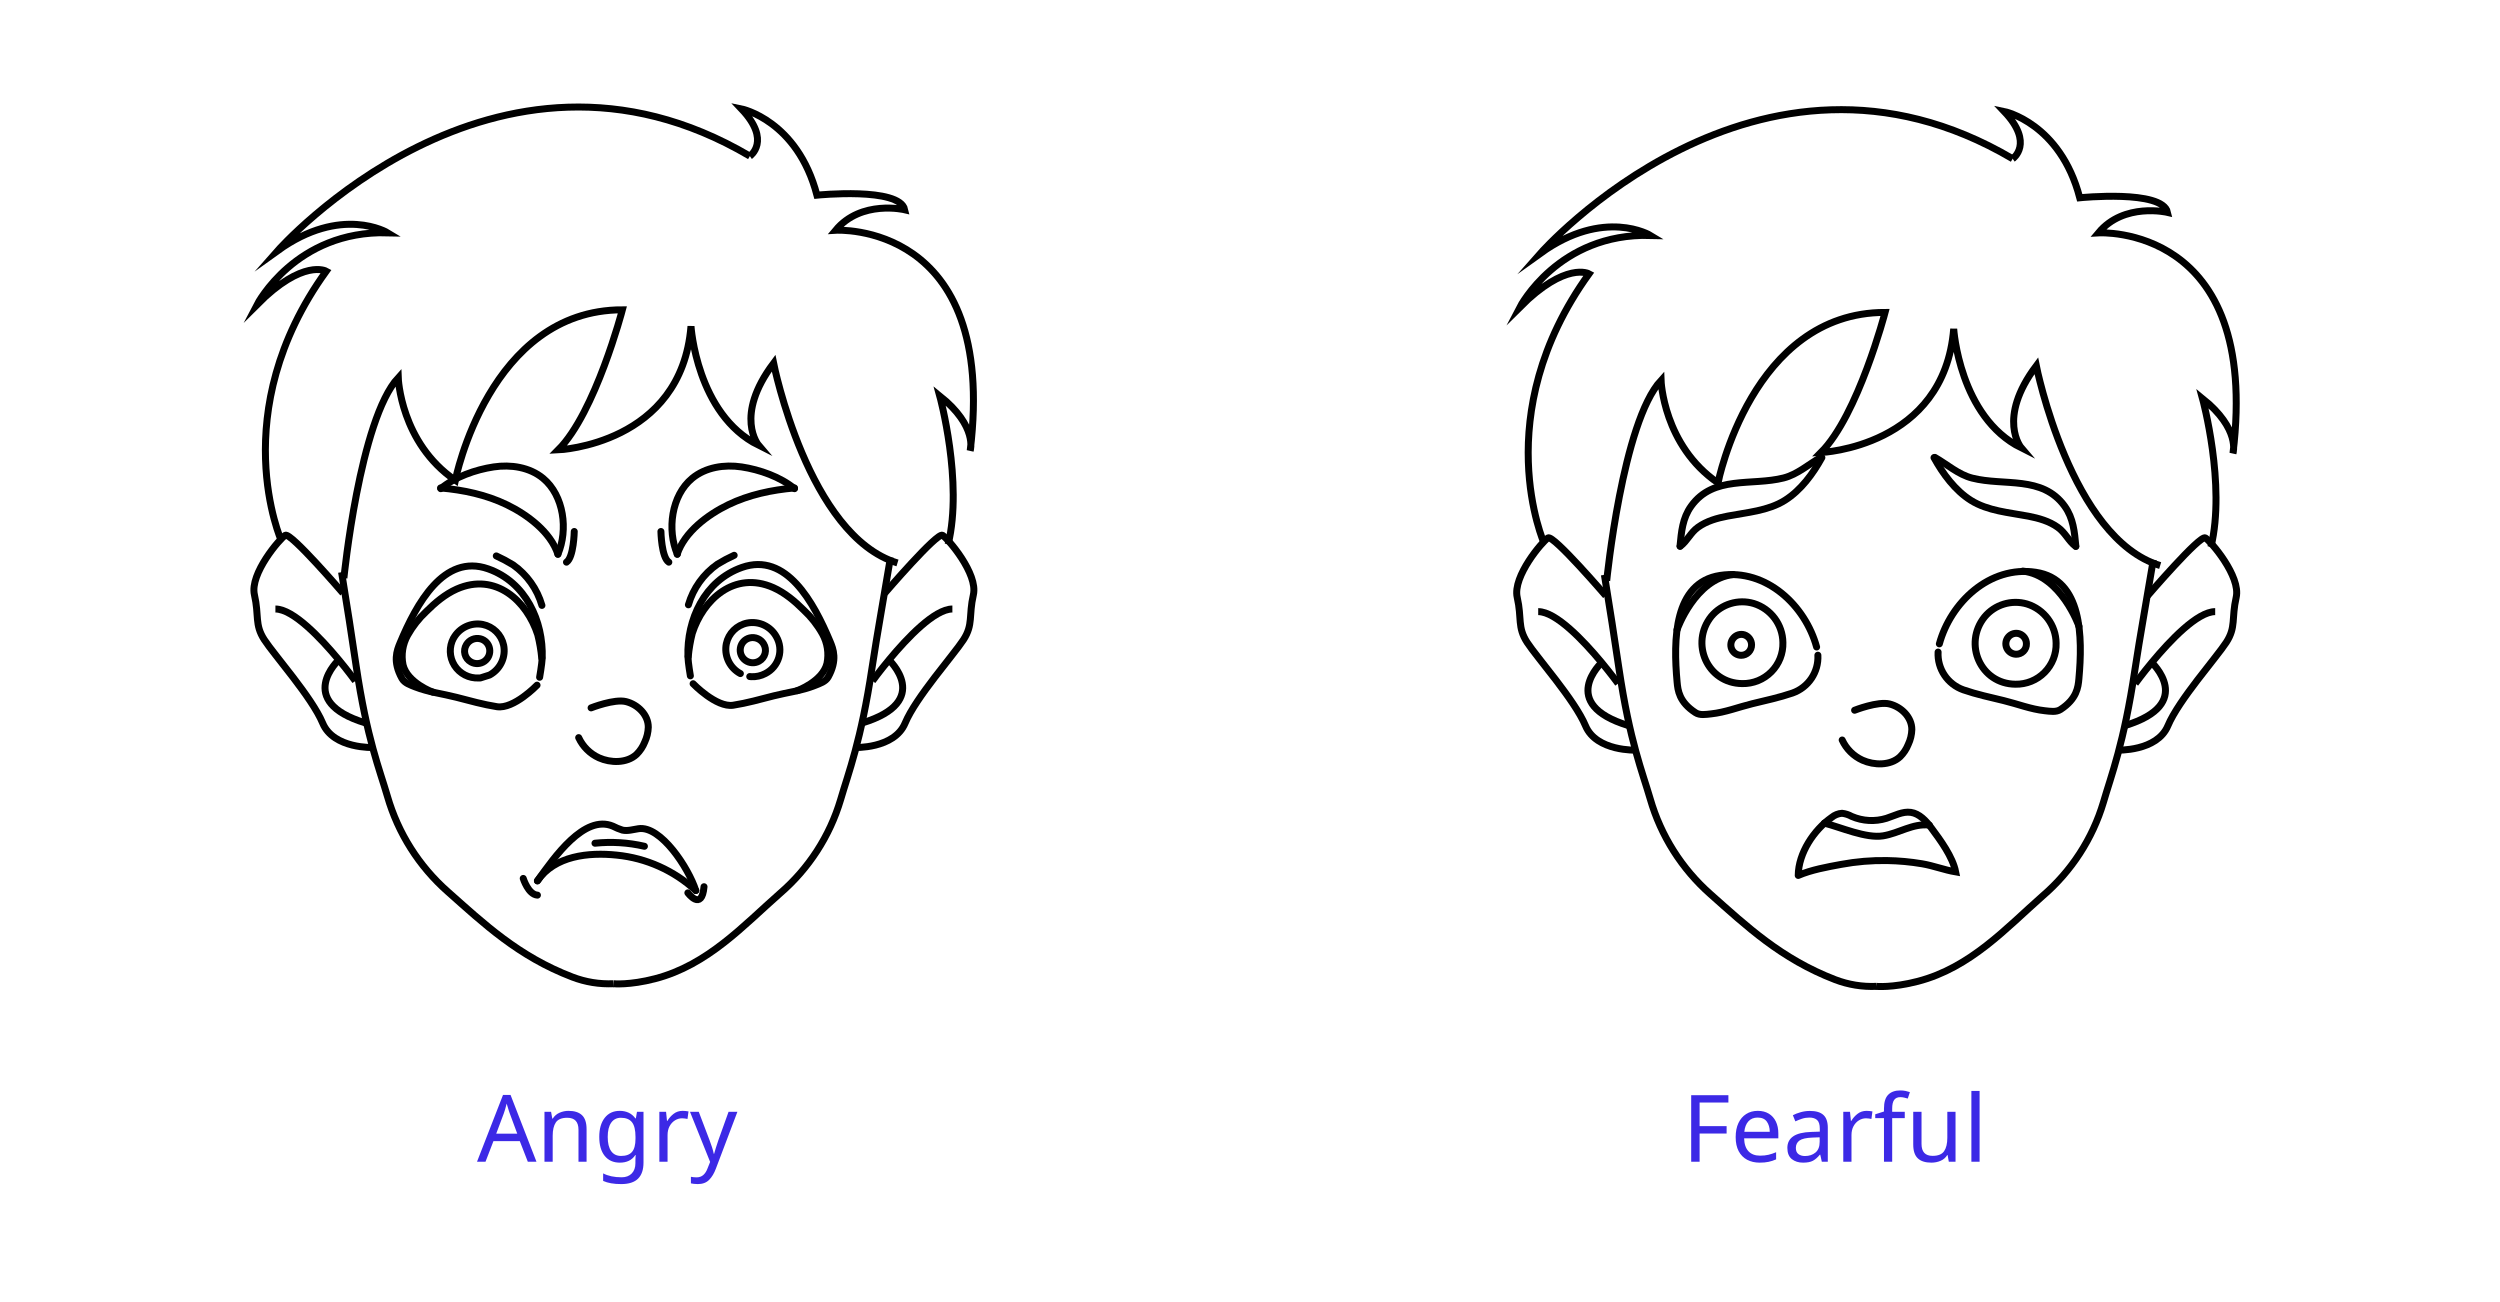
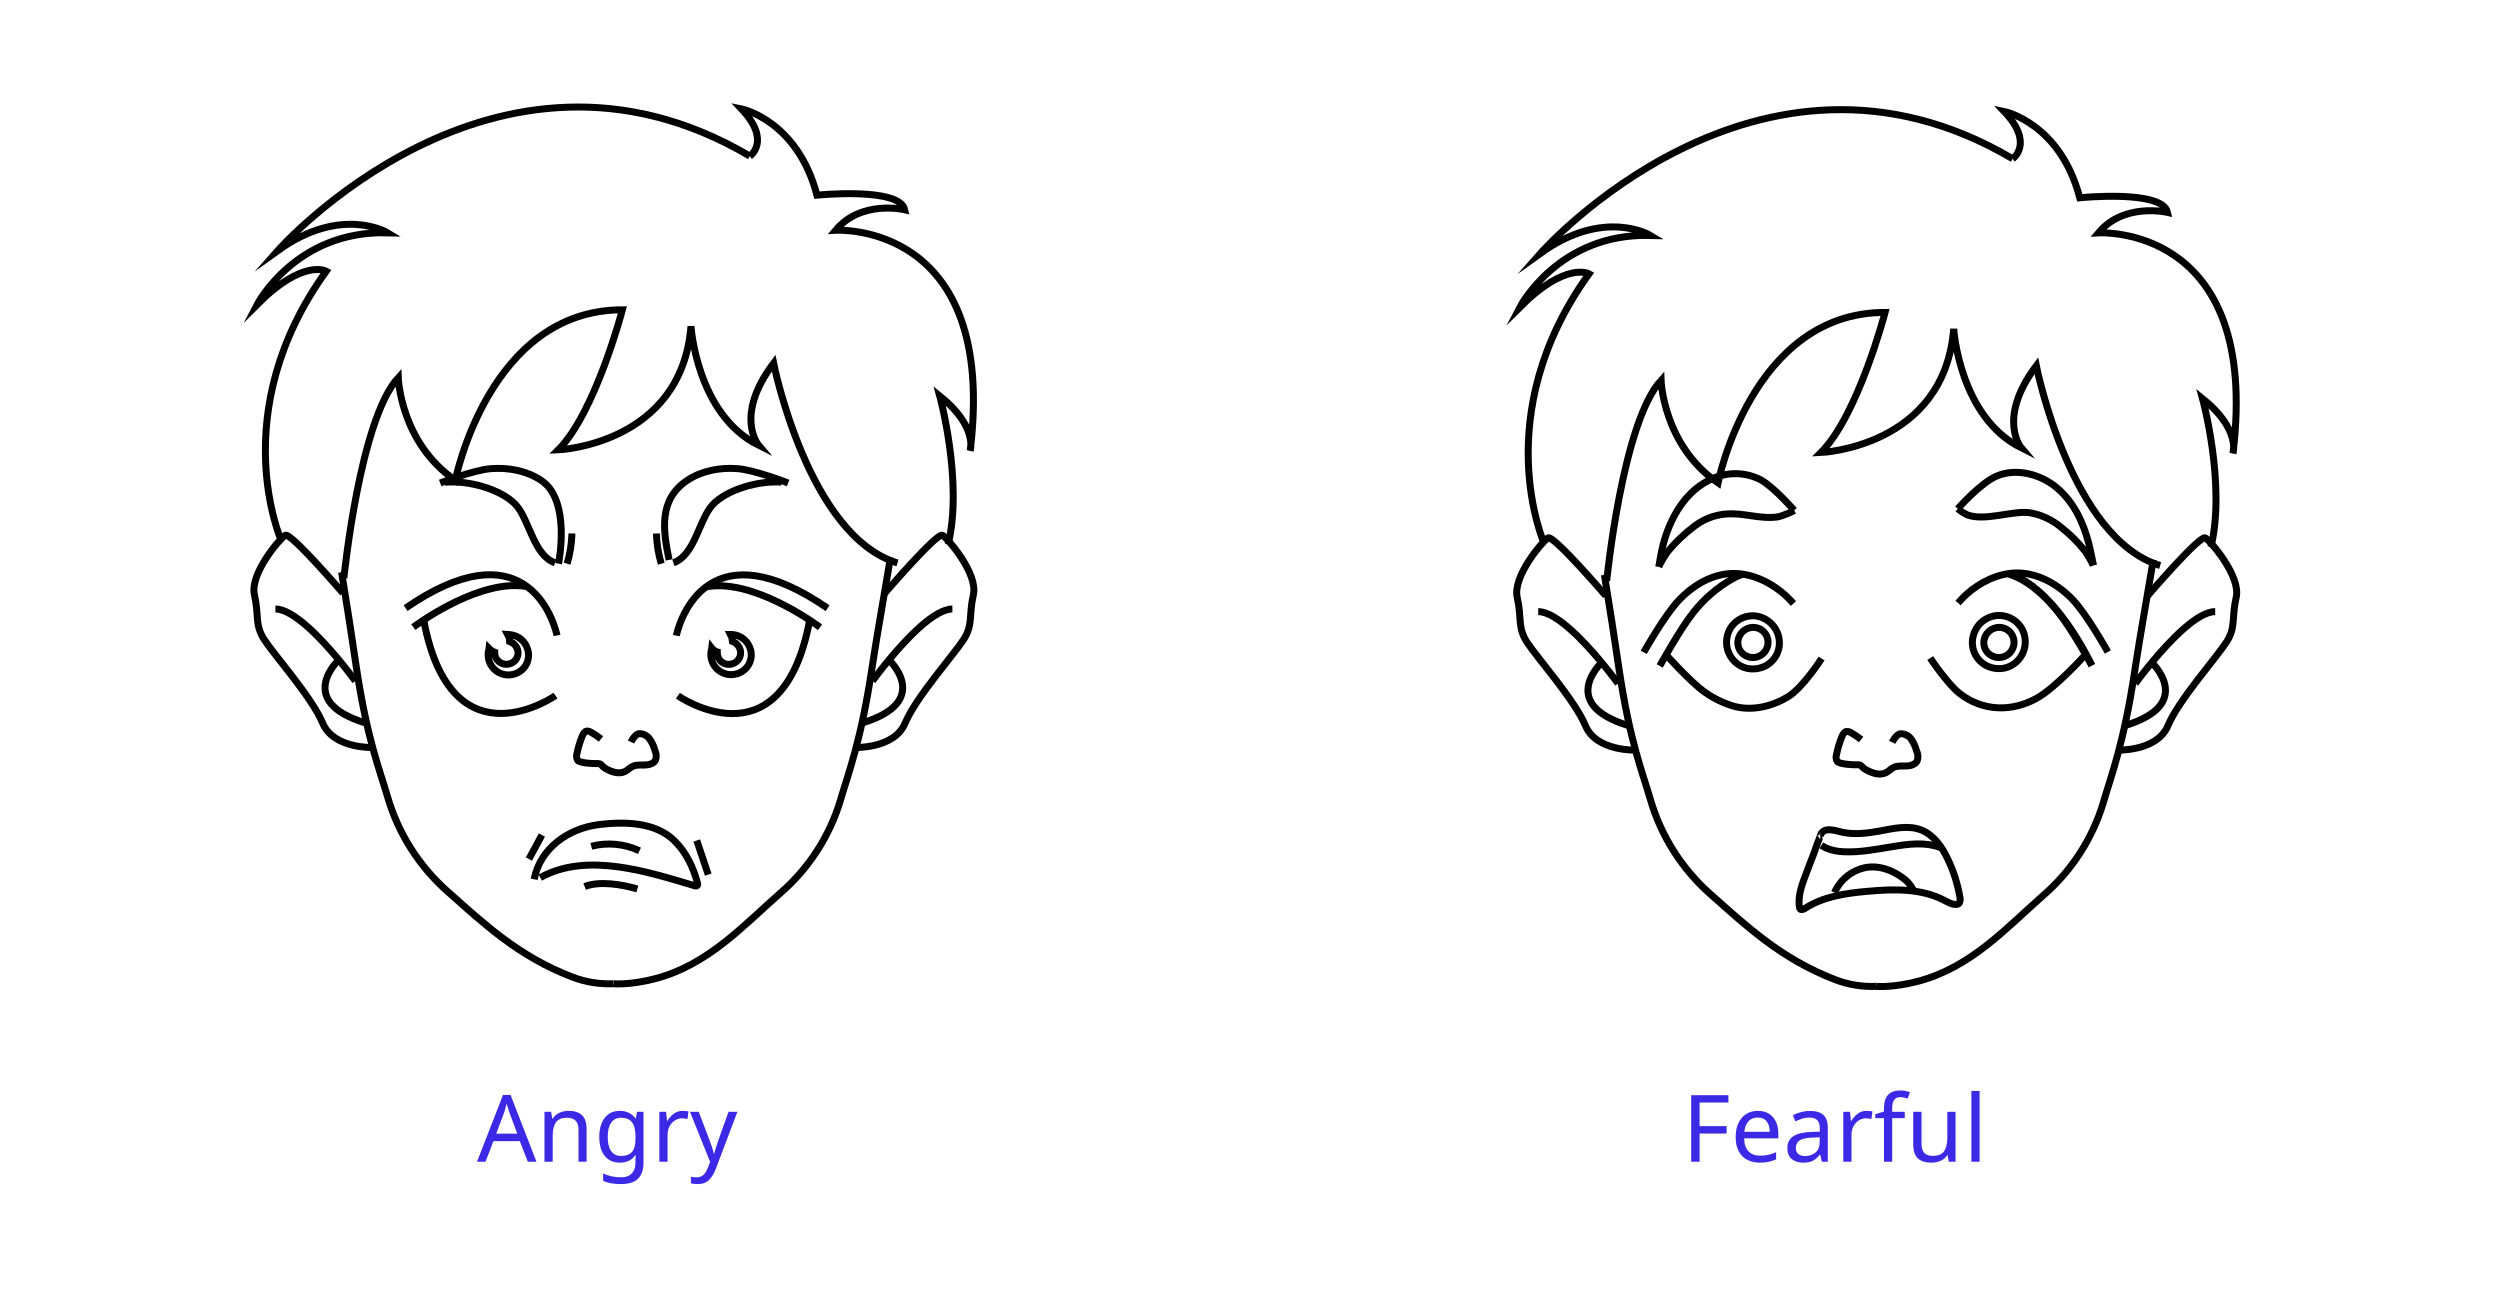
<svg xmlns="http://www.w3.org/2000/svg" id="图层_7" data-name="图层 7" viewBox="0 0 966 503">
  <defs>
-     <style>.cls-1,.cls-2,.cls-3{fill:none;stroke:#000;stroke-width:2.7px;}.cls-1,.cls-3{stroke-linecap:round;}.cls-1,.cls-2{stroke-miterlimit:10;}.cls-3{stroke-linejoin:round;}.cls-4{font-size:36px;fill:#3c29e6;font-family:Avenir-Medium, Avenir;}</style>
+     <style>.cls-1{fill:none;stroke:#000;stroke-miterlimit:10;stroke-width:2.7px;}.cls-2{font-size:36px;fill:#3c29e6;font-family:Avenir-Medium, Avenir;}</style>
  </defs>
  <g id="angry">
-     <path id="nose" class="cls-1" d="M228.4,273.52s9-3.56,13.51-2.42,8.6,5.08,8.59,9.88a14.63,14.63,0,0,1-1.38,5.76,14,14,0,0,1-3.15,4.75c-3.77,3.51-10.09,3.33-14.53,1.33a15.83,15.83,0,0,1-7.84-7.8" />
-     <g id="eyebrow">
-       <path class="cls-1" d="M307,188.82c-5.41-4.53-13.49-7.36-20.45-8.4-6.65-1-13.9.11-19.08,4.39-8.11,6.69-9.74,20-5.75,29.34" />
-       <path class="cls-1" d="M307,188.54c-8.8.77-17.6,2.62-25.56,6.47s-16.91,10.51-19.78,19.14" />
-       <path class="cls-1" d="M255.38,205.37s.19,10,3.05,11.85" />
-       <g id="eyebrow-2" data-name="eyebrow">
-         <path class="cls-1" d="M170.3,188.82c5.41-4.53,13.49-7.36,20.45-8.4,6.65-1,13.9.11,19.08,4.39,8.11,6.69,9.74,20,5.75,29.34" />
-         <path class="cls-1" d="M170.24,188.54c8.8.77,17.6,2.62,25.56,6.47s16.91,10.51,19.78,19.14" />
-         <path class="cls-1" d="M221.89,205.37s-.19,10-3,11.85" />
-       </g>
-     </g>
-     <g id="eye2">
-       <path class="cls-2" d="M289.71,246.49a4.81,4.81,0,0,0-3.62,3.86,4.89,4.89,0,0,0,7.22,5.11,4.77,4.77,0,0,0,1.75-6.69A4.92,4.92,0,0,0,289.71,246.49Z" />
-       <g id="eye2-2" data-name="eye2">
-         <path class="cls-1" d="M266,233.7A29,29,0,0,1,277.23,218a59.43,59.43,0,0,1,6.45-3.43" />
-         <path class="cls-1" d="M266.76,261.15s-.85-4.9-.94-7.42c-.49-14.28,6.35-29.38,20.91-34.49,17.13-6,27.71,13.6,34,28.59,1.25,3,2.93,7.19-.72,13.78-1,1.79-3.24,2.5-5.14,3.26-5.09,2.05-10.58,2.65-15.86,4s-10.35,2.79-15.7,3.63c-6.53,1-15.49-8.31-15.49-8.31" />
-         <path class="cls-1" d="M265.94,253.72a59.9,59.9,0,0,1,1.55-9c4.15-13,16.26-24.32,31.31-17.67,4.48,2,8.27,5.21,11.74,8.66a37.53,37.53,0,0,1,7.25,9.22,16.71,16.71,0,0,1,1.76,11.4c-1.68,7-11.53,10.55-11.53,10.55" />
-         <path class="cls-3" d="M289.7,261.42l.58.05a10.45,10.45,0,0,0,5.46-1.21A10.23,10.23,0,0,0,300,246.05a10.57,10.57,0,0,0-11.28-5.31,10.34,10.34,0,0,0-8.07,8,10.72,10.72,0,0,0,4.72,11.12l.71.41" />
-         <path class="cls-1" d="M209.4,233.93a29,29,0,0,0-11.18-15.69,60.4,60.4,0,0,0-6.45-3.43" />
-       </g>
-       <g id="eye2-3" data-name="eye2">
-         <path class="cls-2" d="M185.56,246.82a4.78,4.78,0,0,1,3.62,3.86,4.89,4.89,0,0,1-7.21,5.11,4.77,4.77,0,0,1-1.75-6.69A4.92,4.92,0,0,1,185.56,246.82Z" />
-         <g id="eye2-4" data-name="eye2">
-           <path class="cls-1" d="M208.51,261.7s.86-4.9,1-7.42c.49-14.27-6.35-29.37-20.91-34.48-17.13-6-27.72,13.59-34,28.59-1.25,3-2.93,7.19.72,13.77,1,1.79,3.23,2.51,5.13,3.27,5.09,2,10.59,2.64,15.87,4s10.35,2.8,15.7,3.64c6.53,1,15.49-8.32,15.49-8.32" />
-           <path class="cls-1" d="M209.33,254.28a59.69,59.69,0,0,0-1.54-9c-4.16-13-16.26-24.31-31.32-17.67-4.47,2-8.27,5.22-11.74,8.66a38,38,0,0,0-7.24,9.23,16.69,16.69,0,0,0-1.76,11.39c1.68,7,11.53,10.56,11.53,10.56" />
-           <path class="cls-3" d="M175.25,246.61a10.6,10.6,0,0,1,11.29-5.32,10.35,10.35,0,0,1,8.06,8,10.68,10.68,0,0,1-4.72,11.12c-.23.15-.7.42-.7.42l-3.6,1.14-.58,0a10.45,10.45,0,0,1-9.75-15.41Z" />
+     <g id="male1.4">
+       <g id="eyebrow">
+         <path class="cls-1" d="M260.18,217.46c8.29-2.8,9.92-16.75,15.18-22.42,5.54-5.95,17.92-9.39,26.62-8.75" />
+         <path class="cls-1" d="M258.54,216.35c-2.33-11.32-4.14-23.23,6.95-30.7,5.66-3.8,12.73-5.08,19.5-4.56s19.55,5.55,19.55,5.55" />
+         <path class="cls-1" d="M253.64,206.14a45.52,45.52,0,0,0,1.87,11.67" />
+         <g id="eyebrow-2">
+           <path class="cls-1" d="M214.47,217.46c-8.29-2.8-9.93-16.75-15.18-22.42-5.66-6.07-18.57-9.57-27.32-8.69" />
+           <path class="cls-1" d="M215.81,217.81s5-24.4-6.66-32.16c-5.66-3.8-12.72-5.08-19.49-4.56s-19.56,5.55-19.56,5.55" />
+           <path class="cls-1" d="M221,206.14a45.52,45.52,0,0,1-1.87,11.67" />
        </g>
      </g>
    </g>
-     <path class="cls-1" d="M207.66,340.36c6.69-9.75,19.82-11.08,30.68-9.94a52.88,52.88,0,0,1,30.51,13.68" />
-     <path class="cls-1" d="M229.9,325.82A58.41,58.41,0,0,1,249,327" />
-     <path class="cls-3" d="M207.66,340.36c6.55-9.2,18.15-25.74,29.14-21.14a23.17,23.17,0,0,0,3.69,1.53c2,.45,4.16-.23,6.24-.54,8.55-1.29,19.34,15.16,22.12,23.89" />
-     <path class="cls-1" d="M202.18,339.43s1.93,6.23,5.48,6.45" />
-     <path class="cls-1" d="M265.79,345s5.38,7.3,6.24-2.37" />
+     <path id="nose" class="cls-1" d="M232.21,285.53a28.37,28.37,0,0,0-4.08-2.74,2.49,2.49,0,0,0-1.46-.29c-.82.17-1.29,1.05-1.64,1.8a36.72,36.72,0,0,0-2.1,6.89,3.19,3.19,0,0,0,.29,2.63c.82,1,5.78,1.28,7.07,1.23,2.62-.12,1.52.7,3.85,2s5.14,2.22,7.47,1c1-.52,1.81-1.46,2.86-1.92,1.46-.7,3.16-.47,4.79-.53s3.44-.58,4.09-2a5.08,5.08,0,0,0-.3-3.68,13.62,13.62,0,0,0-2-4.32,4.78,4.78,0,0,0-4.09-2.1c-1.63.12-3.15,3.21-3.15,3.21" />
+     <g id="eye2">
+       <path class="cls-1" d="M215.23,245.54s-2.34-12-11.45-18.8c-8.05-6.07-21.54-8.11-43.37,5.78-.64.41-3.68,2.46-3.68,2.46" />
+       <path class="cls-1" d="M159.71,242.33s22.71-17.16,41-16c1.05,0,3,.35,3,.35" />
+       <path class="cls-1" d="M214.64,268.78s-38.88,27.2-50.38-26.45l-.52-2.63" />
+       <path class="cls-1" d="M261.34,245.6s2.34-12,11.45-18.8c8-6.07,21.42-8.11,43.14,5.67l3.85,2.56" />
+       <path class="cls-1" d="M316.86,242.39s-22.71-17.16-41-16c-1.05.06-3,.35-3,.35" />
+       <path class="cls-1" d="M261.93,268.83s38.88,27.21,50.38-26.44c.17-.88.52-2.63.52-2.63" />
+       <path class="cls-1" d="M290,251a8,8,0,0,0-7-5.84h-.76s.41.82.59,1.29v.06c.06.46.17,1.34.17,1.34s.47.17.59.23A5,5,0,0,1,286,251a4.4,4.4,0,0,1-3,5.49c-.06,0-.11.06-.23.06a4.4,4.4,0,0,1-5.61-4.15v-.47a1.75,1.75,0,0,1-.4-.17,4.84,4.84,0,0,1-1.46-1c-.06-.06-.24-.29-.24-.29a.17.17,0,0,1-.06.11,7.83,7.83,0,0,0,9.4,9.87,7.61,7.61,0,0,0,5.67-9.23A.57.57,0,0,0,290,251Z" />
+       <path class="cls-1" d="M203.9,251a7.85,7.85,0,0,0-6.89-5.78l-.87-.06s.46.88.64,1.35a9.77,9.77,0,0,1,.17,1.4s.59.23.7.29A4.74,4.74,0,0,1,200,251a4.41,4.41,0,0,1-3,5.49s-.11.06-.23.06a4.51,4.51,0,0,1-5.49-3.22,4,4,0,0,1-.11-1.16V252a3.58,3.58,0,0,0-.41-.12,4.84,4.84,0,0,1-1.46-1l-.29-.29a.19.19,0,0,1-.06.12,7.82,7.82,0,0,0,9.4,9.86,7.61,7.61,0,0,0,5.66-9.22C204,251.2,203.9,251.09,203.9,251Z" />
+     </g>
+     <g id="male1.7">
+       <path class="cls-1" d="M206.41,339.76c2.28-12.08,13.31-19.67,24.93-21.13,9.81-1.22,21.83-1.05,29.19,6.19,4.67,4.55,7.41,10.45,9.05,16.64a.71.71,0,0,1-.94.87c-18.39-5.49-42-13.25-59.89-3.21" />
+       <path class="cls-1" d="M228.48,327a27.67,27.67,0,0,1,18.62,1.75" />
+       <path class="cls-1" d="M225.91,342.57c5.72-2.28,14.42-.82,20.37.93" />
+       <line class="cls-1" x1="204.37" y1="331.94" x2="209.39" y2="322.66" />
+       <line class="cls-1" x1="269.23" y1="324.76" x2="273.66" y2="337.95" />
+     </g>
    <g id="face">
-       <path class="cls-2" d="M237,380.11s6.18.65,16.13-1.94c20.39-5.29,34.27-20.68,48.24-32.95A76.63,76.63,0,0,0,324.81,309c3-10.34,7.9-22.62,12.15-51,2-13.21,4.74-28.22,7.13-42.65" />
-       <path class="cls-2" d="M237.05,380.11a39.44,39.44,0,0,1-15.88-2.58c-20.94-8-34.25-20.68-48.15-33a78,78,0,0,1-23.32-36.83c-3-10.34-7.86-22-12.09-50.41-2.09-14.09-3.14-20.88-5.62-36.19" />
+       <path class="cls-1" d="M237,380.11s6.18.65,16.13-1.94c20.39-5.29,34.27-20.68,48.24-32.95A76.63,76.63,0,0,0,324.81,309c3-10.34,7.9-22.62,12.15-51,2-13.21,4.74-28.22,7.13-42.65" />
+       <path class="cls-1" d="M237.05,380.11a39.44,39.44,0,0,1-15.88-2.58c-20.94-8-34.25-20.68-48.15-33a78,78,0,0,1-23.32-36.83c-3-10.34-7.86-22-12.09-50.41-2.09-14.09-3.14-20.88-5.62-36.19" />
      <g id="ear">
-         <path class="cls-2" d="M341.88,229.2s20.26-23.61,22.31-22.37,13.78,14.85,11.92,23,0,11.46-3.81,17.35-18.37,22.22-22.57,32.25-19.63,9.41-19.63,9.41" />
-         <path class="cls-2" d="M337.12,263.13s2.66-3.69,6.57-8.38c6.81-8.19,17.42-19.42,24.31-19.43" />
-         <path class="cls-2" d="M343.38,254.87s17.41,16.07-10.21,24.48" />
+         <path class="cls-1" d="M341.88,229.2s20.26-23.61,22.31-22.37,13.78,14.85,11.92,23,0,11.46-3.81,17.35-18.37,22.22-22.57,32.25-19.63,9.41-19.63,9.41" />
+         <path class="cls-1" d="M337.12,263.13s2.66-3.69,6.57-8.38c6.81-8.19,17.42-19.42,24.31-19.43" />
+         <path class="cls-1" d="M343.38,254.87s17.41,16.07-10.21,24.48" />
      </g>
      <g id="ear-2" data-name="ear">
-         <path class="cls-2" d="M132.54,229.2s-20.26-23.61-22.31-22.37-13.78,14.85-11.92,23,0,11.46,3.81,17.35,18.37,22.22,22.57,32.25,19.63,9.41,19.63,9.41" />
-         <path class="cls-2" d="M137.3,263.13s-2.66-3.69-6.57-8.38c-6.81-8.19-17.42-19.42-24.31-19.43" />
-         <path class="cls-2" d="M131,254.87s-17.41,16.07,10.21,24.48" />
+         <path class="cls-1" d="M132.54,229.2s-20.26-23.61-22.31-22.37-13.78,14.85-11.92,23,0,11.46,3.81,17.35,18.37,22.22,22.57,32.25,19.63,9.41,19.63,9.41" />
+         <path class="cls-1" d="M137.3,263.13s-2.66-3.69-6.57-8.38c-6.81-8.19-17.42-19.42-24.31-19.43" />
+         <path class="cls-1" d="M131,254.87s-17.41,16.07,10.21,24.48" />
      </g>
      <g id="hair">
-         <path id="hair-2" data-name="hair" class="cls-2" d="M108.75,209.05s-22.17-49.56,17.31-104.26c0,0-8.9-5-26.7,12.86,0,0,14.84-28.68,50.44-27.7,0,0-17.8-10.88-42.53,6.93,0,0,83.57-94.91,182.48-36.56" />
-         <path id="hair-3" data-name="hair" class="cls-2" d="M289.75,60.32s8.47-5.86-3.26-18.25c0,0,21.58,4.37,29.18,33.34,0,0,31.94-3.26,33.92,5.64,0,0-16.81-4-26.7,7.92,0,0,62.81-3.81,52,85.14,0,0,3.05-9.28-11.79-21.15,0,0,9.13,33.26,3.26,57.39" />
-         <path id="hair-4" data-name="hair" class="cls-2" d="M132.88,223.4s6.12-61.3,21-77.45c0,0,.87,25.13,22.05,39.62,0,0,13-65.86,64.56-65.86,0,0-10.44,39.78-24.78,54.12,0,0,47.6-2,51.29-47.78,0,0,2.18,34.09,26.12,46,0,0-9.62-11.23,5.79-31.71,0,0,13.31,66.75,47.88,77.19" />
+         <path id="hair-2" data-name="hair" class="cls-1" d="M108.75,209.05s-22.17-49.56,17.31-104.26c0,0-8.9-5-26.7,12.86,0,0,14.84-28.68,50.44-27.7,0,0-17.8-10.88-42.53,6.93,0,0,83.57-94.91,182.48-36.56" />
+         <path id="hair-3" data-name="hair" class="cls-1" d="M289.75,60.32s8.47-5.86-3.26-18.25c0,0,21.58,4.37,29.18,33.34,0,0,31.94-3.26,33.92,5.64,0,0-16.81-4-26.7,7.92,0,0,62.81-3.81,52,85.14,0,0,3.05-9.28-11.79-21.15,0,0,9.13,33.26,3.26,57.39" />
+         <path id="hair-4" data-name="hair" class="cls-1" d="M132.88,223.4s6.12-61.3,21-77.45c0,0,.87,25.13,22.05,39.62,0,0,13-65.86,64.56-65.86,0,0-10.44,39.78-24.78,54.12,0,0,47.6-2,51.29-47.78,0,0,2.18,34.09,26.12,46,0,0-9.62-11.23,5.79-31.71,0,0,13.31,66.75,47.88,77.19" />
      </g>
    </g>
  </g>
  <g id="fearful">
-     <path class="cls-1" d="M694.84,338.24c.08-8.63,6.06-17.56,12.9-22.38a7.07,7.07,0,0,1,4-1.61,10,10,0,0,1,3.77,1.22,19.47,19.47,0,0,0,13.41.73c3.13-1,6.21-2.77,9.45-2.3s5.86,3.24,7.88,6c3.5,4.71,8.26,11.15,9.42,17-4.34-.73-8.58-2.4-13-3.14a89.87,89.87,0,0,0-13.5-1.24A88.87,88.87,0,0,0,711.42,334c-5.4,1-11.52,2.09-16.58,4.27" />
-     <path class="cls-1" d="M704.93,318.05c6.3,1.6,16.14,6,22.7,4.92,6.14-1,11.52-4.91,17.87-4.15" />
-     <path id="nose-2" data-name="nose" class="cls-1" d="M716.62,274.44s9-3.56,13.52-2.42,8.6,5.08,8.59,9.88a14.47,14.47,0,0,1-1.39,5.76,13.9,13.9,0,0,1-3.15,4.75c-3.76,3.51-10.08,3.33-14.52,1.33a15.85,15.85,0,0,1-7.85-7.8" />
-     <g id="eyebrow-3" data-name="eyebrow">
-       <path class="cls-1" d="M802.11,211.07c-.54-5.54-.93-10.77-4.32-15.47-8.59-11.94-23.39-7.72-35.72-10.86-5.31-1.34-9.74-5.32-14.43-8" />
-       <path class="cls-1" d="M802.07,211.14c-2.82-2.12-4-5.29-6.9-7.36-3.34-2.42-7.45-3.56-11.44-4.33-7.41-1.42-15.64-2-22.17-6.11-6.13-3.85-10.84-10.28-14.26-16.5" />
-       <g id="eyebrow-4" data-name="eyebrow">
-         <path class="cls-1" d="M649.16,211c.54-5.54.94-10.76,4.32-15.46,8.6-11.95,23.39-7.73,35.72-10.86,5.31-1.35,9.74-5.33,14.44-8" />
-         <path class="cls-1" d="M649.2,211.11c2.83-2.13,4-5.3,6.9-7.37,3.34-2.42,7.45-3.55,11.45-4.32,7.41-1.43,15.63-2,22.16-6.11,6.13-3.86,10.85-10.29,14.26-16.5" />
+     <g id="eyebrow-2-2" data-name="eyebrow">
+       <path class="cls-1" d="M756.48,196.58a17.13,17.13,0,0,0,3.89,2.45c7,2.39,17.36-1.85,24-.9a25.7,25.7,0,0,1,12.27,5.81,54.31,54.31,0,0,1,9.22,9.27,57.42,57.42,0,0,1,3,5.21" />
+       <path class="cls-1" d="M756.48,196.58s9-10.24,15.32-12.75c7.36-2.93,16.16-.72,22.39,4.19,6.88,5.5,10.71,13.52,12.92,22,.72,2.82,1.8,8.44,1.8,8.44" />
+       <g id="eyebrow-2-3" data-name="eyebrow-2">
+         <path class="cls-1" d="M693.34,197.24s-4.43,2.27-6.94,2.57c-5.69.66-11.07-1.14-16.7-1.26a23.12,23.12,0,0,0-14.78,4.61,61.58,61.58,0,0,0-10.59,10.05,48.52,48.52,0,0,0-3.42,5.75" />
+         <path class="cls-1" d="M693.28,197.18s-7.78-8.86-12.75-11.68a21.36,21.36,0,0,0-18.61-.65c-10.53,4.43-16.58,15.08-19.39,26-.72,2.75-1.56,8.2-1.56,8.2" />
      </g>
    </g>
-     <g id="eye2-5" data-name="eye2">
-       <path class="cls-1" d="M749.37,248.79c4.33-15.87,19.32-30.38,37.27-27.66s18.12,25,16.64,41.18c-.29,3.22-.78,7.73-7.09,11.84-1.71,1.11-4,.69-6.06.48-5.46-.59-10.59-2.63-15.89-3.92s-10.45-2.38-15.57-4.15a14.67,14.67,0,0,1-9.79-14.6" />
-       <path class="cls-2" d="M783.22,233.38a15.58,15.58,0,0,0-16.38,5c-8.32,10.34-1.6,25.89,11.92,26a15.41,15.41,0,0,0,15.72-15.87A16,16,0,0,0,783.22,233.38Z" />
-       <path class="cls-2" d="M780.21,244.87a4,4,0,0,0-4.2,1.27,4.05,4.05,0,0,0,3,6.66,3.94,3.94,0,0,0,4-4.07A4.07,4.07,0,0,0,780.21,244.87Z" />
-       <path class="cls-2" d="M677.65,233.19a15.58,15.58,0,0,0-16.38,4.95c-8.32,10.35-1.6,25.89,11.92,26a15.41,15.41,0,0,0,15.72-15.87A16,16,0,0,0,677.65,233.19Z" />
-       <path class="cls-2" d="M674,245.29a4,4,0,0,0-4.2,1.27,4,4,0,0,0,3,6.65,4,4,0,0,0,4-4.07A4.08,4.08,0,0,0,674,245.29Z" />
-       <path class="cls-1" d="M701.94,250c-4.33-15.87-19.32-30.38-37.27-27.66s-18.12,25-16.64,41.19c.29,3.22.78,7.73,7.09,11.83,1.71,1.12,4,.7,6.06.48,5.46-.58,10.59-2.62,15.89-3.92s10.45-2.38,15.57-4.14a14.69,14.69,0,0,0,9.79-14.61" />
-       <path class="cls-3" d="M648,243.33s6.93-19.72,21.72-21.32" />
-       <path class="cls-3" d="M803.32,242s-6.93-19.72-21.72-21.32" />
+     <path id="nose-2" data-name="nose" class="cls-1" d="M719.14,285.75a30,30,0,0,0-4.19-2.81,2.61,2.61,0,0,0-1.5-.3c-.84.18-1.32,1.08-1.68,1.85a37.65,37.65,0,0,0-2.15,7.07,3.22,3.22,0,0,0,.3,2.69c.84,1,5.92,1.32,7.24,1.26,2.69-.12,1.56.71,4,2s5.27,2.28,7.66,1c1.08-.54,1.86-1.5,2.93-2,1.5-.71,3.24-.48,4.91-.53s3.53-.6,4.19-2.1a5.16,5.16,0,0,0-.3-3.77,14.32,14.32,0,0,0-2-4.43,4.91,4.91,0,0,0-4.19-2.15c-1.68.12-3.23,3.29-3.23,3.29" />
+     <g id="eye_" data-name="eye ">
+       <path class="cls-1" d="M808.25,257.08s-13.53-29.62-32.14-35.55" />
+       <path class="cls-1" d="M693,233.2s-2.27-2.45-3.53-3.53c-6-5.2-13.64-8.62-21.48-8-7.37.66-14.07,4.79-19.16,10.12-5.62,5.86-13.7,20.29-13.7,20.29" />
+       <path class="cls-1" d="M641.33,257.32s7.9-14.36,13-20.7a51.92,51.92,0,0,1,14.9-12.87c1.38-.78,4.25-2,4.25-2" />
+       <path class="cls-1" d="M703.87,254.45s-7.24,11.37-13.16,14.9c-6.23,3.71-14,5.51-21,3.47a38.05,38.05,0,0,1-11.07-5.44c-5.51-3.89-14.84-14.37-14.84-14.37" />
+       <path class="cls-1" d="M677.6,237.93a10.16,10.16,0,0,0-9.51,5.81c-3.54,7.9,3.23,16.58,11.79,14.42a10,10,0,0,0,7.42-12c-.06-.18-.06-.36-.12-.54A10.63,10.63,0,0,0,677.6,237.93Z" />
+       <path class="cls-1" d="M756.6,233s2-2.27,3.17-3.29c5.27-4.78,12.33-8.2,19.33-8.32,8.2-.12,16,4.31,21.67,10.18s13.7,20.35,13.7,20.35" />
+       <path class="cls-1" d="M808.31,257.2s-7.72-14-12.69-20.23c-3.89-4.9-8.91-10-14.66-13.16-1.56-.84-4.85-2.1-4.85-2.1" />
+       <path class="cls-1" d="M745.83,254.27s6.76,10.18,11.49,13.77c8.86,6.82,19.93,7.12,29.62,1.79,7.31-4,19-17,19-17" />
+       <path class="cls-1" d="M762.53,245.47a10,10,0,0,0,6.82,12.45,1.41,1.41,0,0,0,.48.12c8.56,2.16,15.32-6.58,11.79-14.42a10.19,10.19,0,0,0-9.52-5.81A10.39,10.39,0,0,0,762.53,245.47Z" />
+       <path class="cls-1" d="M766.78,246.73a5.64,5.64,0,0,0,3.83,7.06c.12.06.24.06.35.12a5.88,5.88,0,0,0,6.71-8.2,5.74,5.74,0,0,0-5.39-3.29A6,6,0,0,0,766.78,246.73Z" />
+       <path class="cls-1" d="M671.74,246.73a5.64,5.64,0,0,0,3.83,7.06c.12.06.24.06.36.12a5.88,5.88,0,0,0,6.7-8.2,5.74,5.74,0,0,0-5.39-3.29A6,6,0,0,0,671.74,246.73Z" />
+     </g>
+     <g id="mouth">
+       <path class="cls-1" d="M703.34,323a7.7,7.7,0,0,1,.42-1c1.73-2.63,6.16-.78,8.37-.36,4.55.9,9.28.36,13.89-.48,5.5-1,11.37-2.51,16.58-.36,4.61,1.92,7.72,6.35,9.87,10.83a56.13,56.13,0,0,1,4.85,15.09c.12.83.18,1.91-.48,2.45a1.73,1.73,0,0,1-1.2.3c-1.61,0-3-.9-4.43-1.62-8.85-4.6-19.39-4.37-29.32-3.47-8.5.72-17.36,2-24.48,6.65-.6.35-1.44.71-1.85.18a1.8,1.8,0,0,1-.24-.6c-.78-4.79,1.25-9.46,2.87-13.83.84-2.33,1.79-4.67,2.69-7,.48-1.26.9-2.51,1.32-3.77.36-.84,1.2-3,1.14-3" />
+       <path class="cls-1" d="M703.76,326.63s1.13.72,1.73,1a19.33,19.33,0,0,0,7.06,1.49c6.35.3,12.63-1,18.86-2,5.92-1,12.44-1.86,18.31.36a.85.85,0,0,0,.24.12" />
+       <path class="cls-1" d="M708.84,344.88a16,16,0,0,1,.9-1.73,16.63,16.63,0,0,1,10.47-7.78c5.45-1.32,11.37.89,15.62,4.3a13.75,13.75,0,0,1,1.38,1.26,15.94,15.94,0,0,1,2,2.75" />
    </g>
    <g id="face-2" data-name="face">
-       <path class="cls-2" d="M724.9,381.13s6.19.64,16.14-1.94c20.39-5.3,34.26-20.68,48.24-33A76.63,76.63,0,0,0,812.76,310c3-10.34,7.9-22.62,12.15-51.05,2-13.2,4.74-28.22,7.13-42.65" />
-       <path class="cls-2" d="M725,381.13a39.56,39.56,0,0,1-15.88-2.59c-20.94-8.05-34.26-20.68-48.16-33a77.9,77.9,0,0,1-23.31-36.83c-3-10.34-7.86-22-12.09-50.41-2.1-14.09-3.14-20.88-5.62-36.18" />
+       <path class="cls-1" d="M724.9,381.13s6.19.64,16.14-1.94c20.39-5.3,34.26-20.68,48.24-33A76.63,76.63,0,0,0,812.76,310c3-10.34,7.9-22.62,12.15-51.05,2-13.2,4.74-28.22,7.13-42.65" />
+       <path class="cls-1" d="M725,381.13a39.56,39.56,0,0,1-15.88-2.59c-20.94-8.05-34.26-20.68-48.16-33a77.9,77.9,0,0,1-23.31-36.83c-3-10.34-7.86-22-12.09-50.41-2.1-14.09-3.14-20.88-5.62-36.18" />
      <g id="ear-3" data-name="ear">
-         <path class="cls-2" d="M829.83,230.21s20.26-23.61,22.31-22.37,13.78,14.85,11.92,23,0,11.46-3.81,17.35-18.37,22.23-22.58,32.25-19.62,9.41-19.62,9.41" />
-         <path class="cls-2" d="M825.07,264.14s2.66-3.69,6.57-8.38c6.81-8.18,17.41-19.42,24.31-19.43" />
-         <path class="cls-2" d="M831.32,255.88s17.42,16.07-10.2,24.48" />
+         <path class="cls-1" d="M829.83,230.21s20.26-23.61,22.31-22.37,13.78,14.85,11.92,23,0,11.46-3.81,17.35-18.37,22.23-22.58,32.25-19.62,9.41-19.62,9.41" />
+         <path class="cls-1" d="M825.07,264.14s2.66-3.69,6.57-8.38c6.81-8.18,17.41-19.42,24.31-19.43" />
+         <path class="cls-1" d="M831.32,255.88s17.42,16.07-10.2,24.48" />
      </g>
      <g id="ear-4" data-name="ear">
-         <path class="cls-2" d="M620.49,230.21s-20.26-23.61-22.32-22.37-13.77,14.85-11.92,23,0,11.46,3.81,17.35,18.38,22.23,22.58,32.25,19.63,9.41,19.63,9.41" />
-         <path class="cls-2" d="M625.24,264.14s-2.66-3.69-6.56-8.38c-6.82-8.18-17.42-19.42-24.32-19.43" />
-         <path class="cls-2" d="M619,255.88s-17.41,16.07,10.2,24.48" />
+         <path class="cls-1" d="M620.49,230.21s-20.26-23.61-22.32-22.37-13.77,14.85-11.92,23,0,11.46,3.81,17.35,18.38,22.23,22.58,32.25,19.63,9.41,19.63,9.41" />
+         <path class="cls-1" d="M625.24,264.14s-2.66-3.69-6.56-8.38c-6.82-8.18-17.42-19.42-24.32-19.43" />
+         <path class="cls-1" d="M619,255.88s-17.41,16.07,10.2,24.48" />
      </g>
      <g id="hair-5" data-name="hair">
-         <path id="hair-6" data-name="hair" class="cls-2" d="M596.7,210.06S574.53,160.5,614,105.8c0,0-8.9-4.94-26.7,12.86,0,0,14.83-28.68,50.44-27.69,0,0-17.8-10.88-42.53,6.92,0,0,83.57-94.91,182.48-36.55" />
-         <path id="hair-7" data-name="hair" class="cls-2" d="M777.7,61.34s8.47-5.87-3.26-18.26c0,0,21.58,4.38,29.18,33.34,0,0,31.94-3.26,33.92,5.65,0,0-16.82-4-26.71,7.91,0,0,62.82-3.81,52,85.15,0,0,3-9.28-11.79-21.15,0,0,9.13,33.26,3.26,57.39" />
-         <path id="hair-8" data-name="hair" class="cls-2" d="M620.83,224.41s6.11-61.3,21-77.44c0,0,.87,25.12,22,39.62,0,0,13-65.87,64.56-65.87,0,0-10.43,39.78-24.78,54.13,0,0,47.61-2,51.3-47.79,0,0,2.18,34.09,26.12,46,0,0-9.62-11.24,5.79-31.72,0,0,13.31,66.76,47.87,77.19" />
+         <path id="hair-6" data-name="hair" class="cls-1" d="M596.7,210.06S574.53,160.5,614,105.8c0,0-8.9-4.94-26.7,12.86,0,0,14.83-28.68,50.44-27.69,0,0-17.8-10.88-42.53,6.92,0,0,83.57-94.91,182.48-36.55" />
+         <path id="hair-7" data-name="hair" class="cls-1" d="M777.7,61.34s8.47-5.87-3.26-18.26c0,0,21.58,4.38,29.18,33.34,0,0,31.94-3.26,33.92,5.65,0,0-16.82-4-26.71,7.91,0,0,62.82-3.81,52,85.15,0,0,3-9.28-11.79-21.15,0,0,9.13,33.26,3.26,57.39" />
+         <path id="hair-8" data-name="hair" class="cls-1" d="M620.83,224.41s6.11-61.3,21-77.44c0,0,.87,25.12,22,39.62,0,0,13-65.87,64.56-65.87,0,0-10.43,39.78-24.78,54.13,0,0,47.61-2,51.3-47.79,0,0,2.18,34.09,26.12,46,0,0-9.62-11.24,5.79-31.72,0,0,13.31,66.76,47.87,77.19" />
      </g>
    </g>
  </g>
-   <text class="cls-4" transform="translate(184.32 448.89)">
+   <text class="cls-2" transform="translate(184.32 448.89)">
    <tspan xml:space="preserve">Angry                                       Fearful</tspan>
  </text>
</svg>
